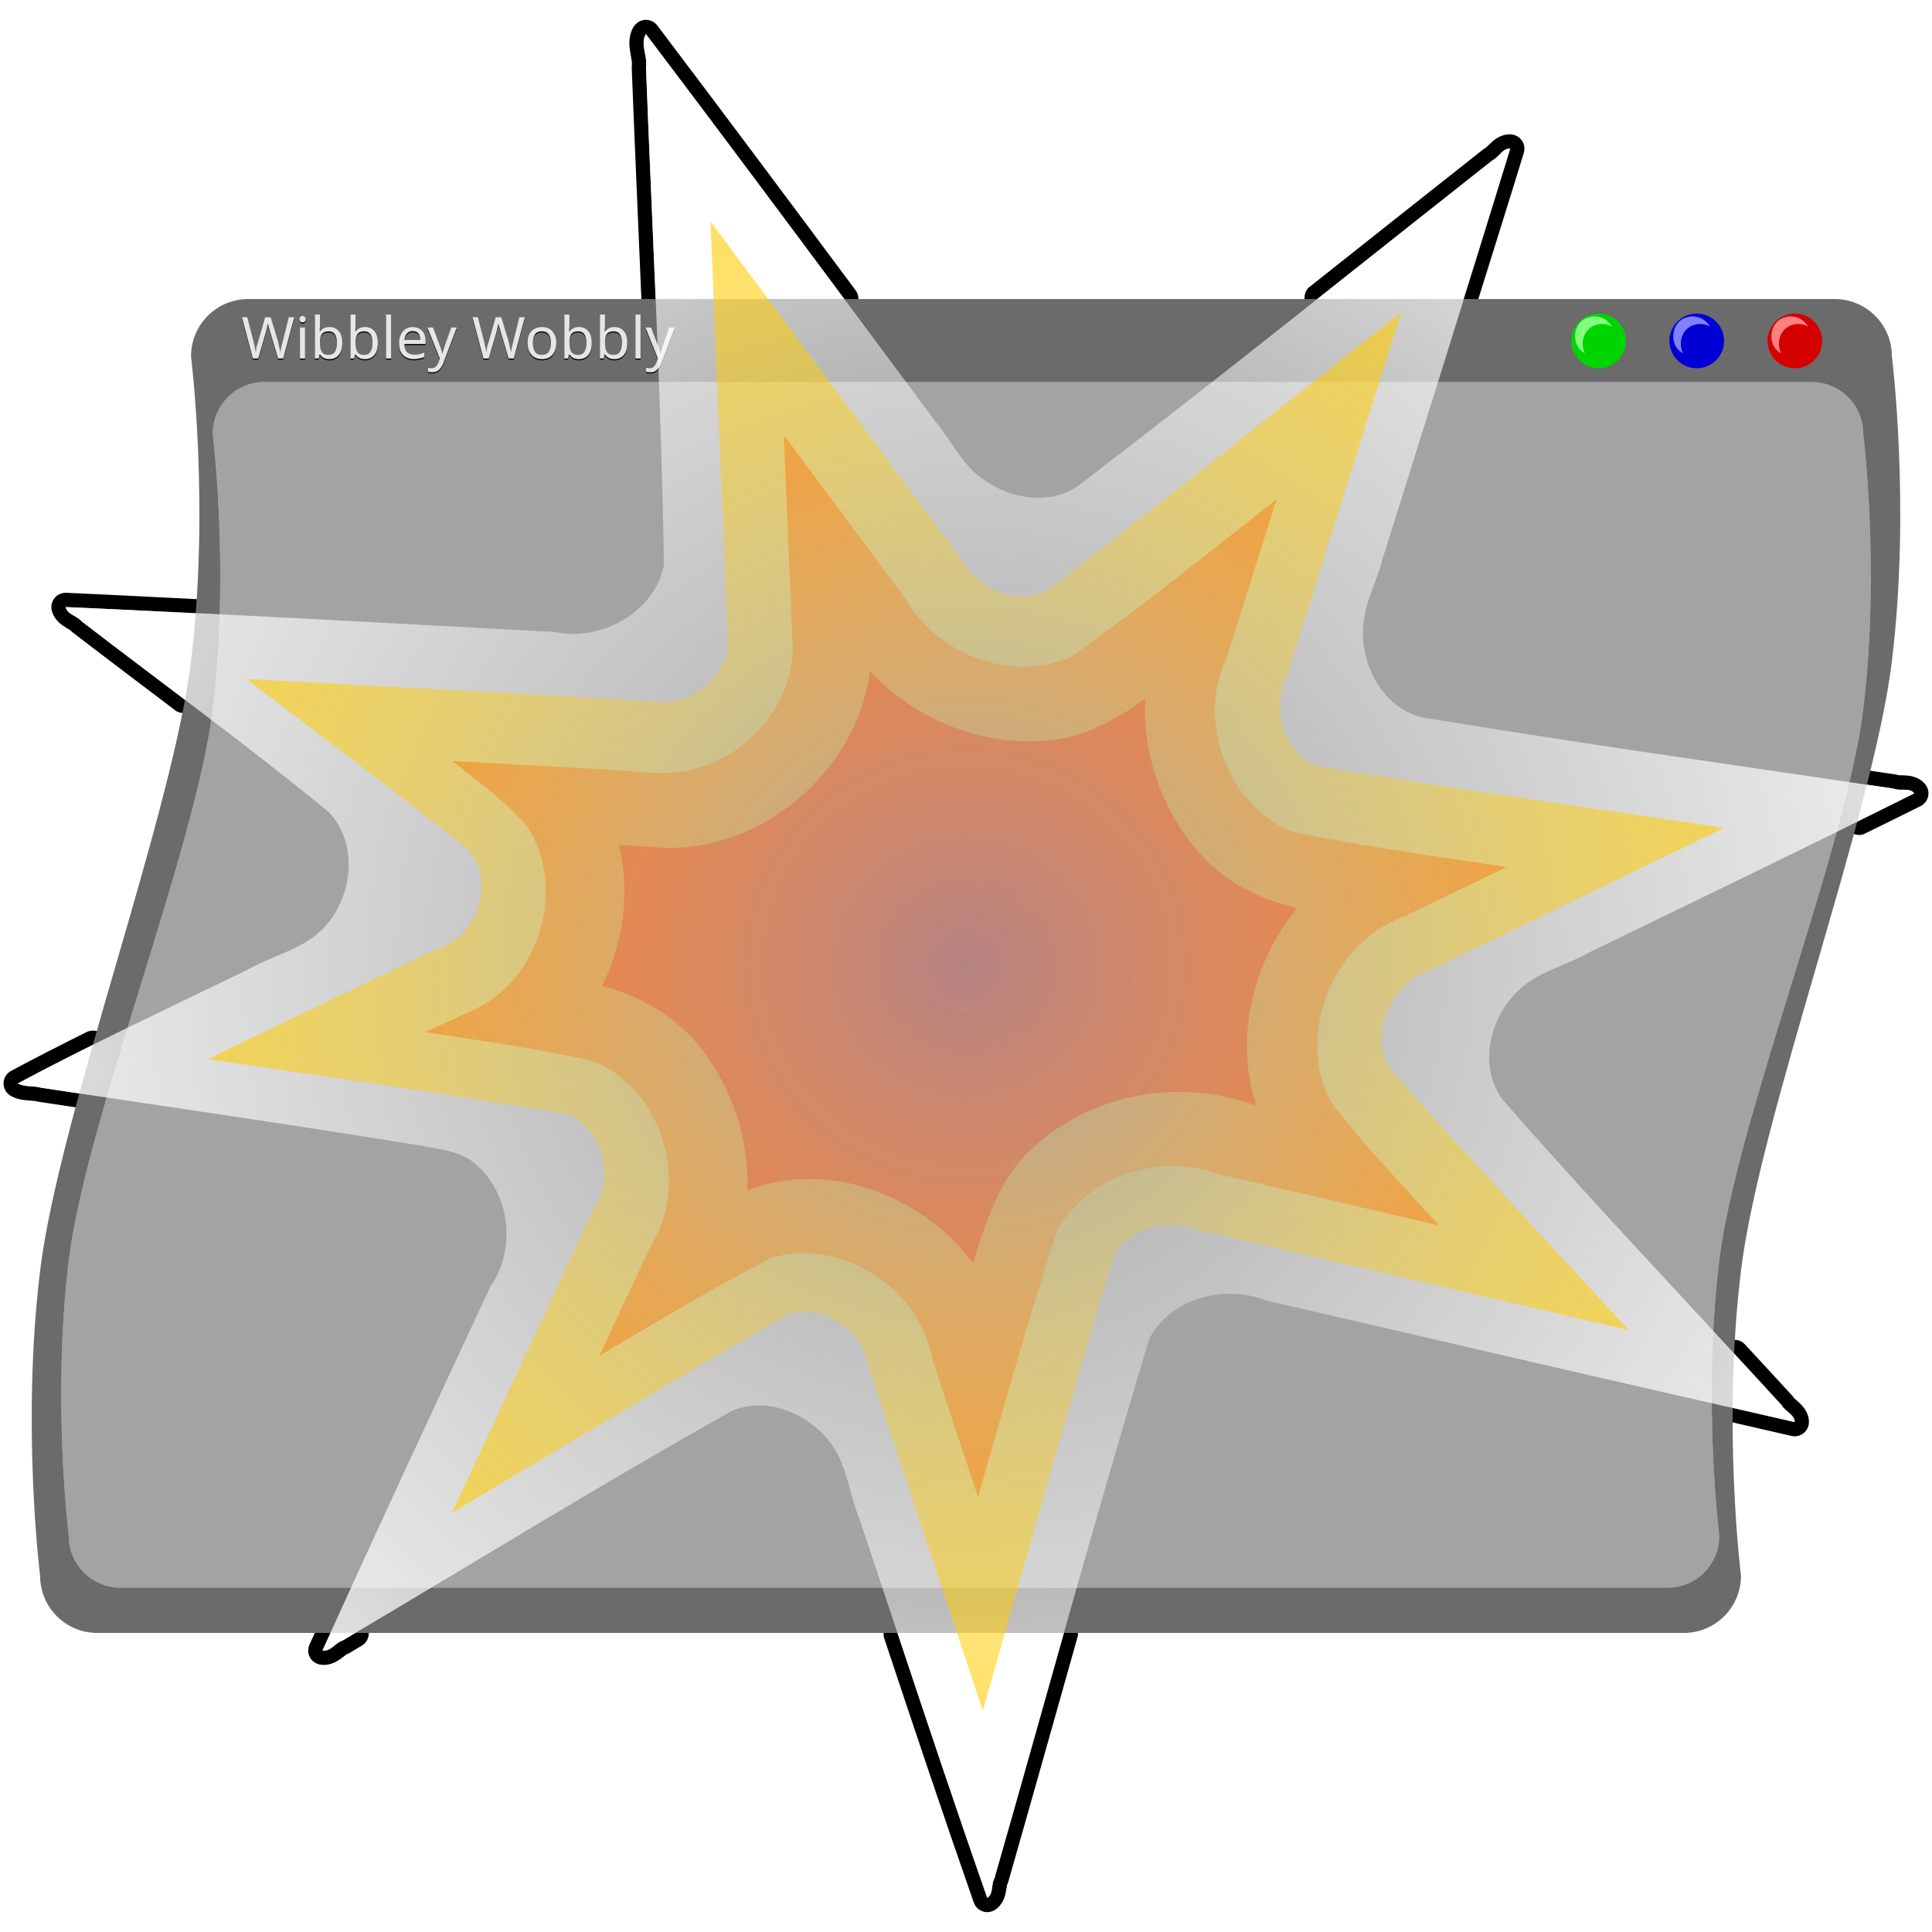
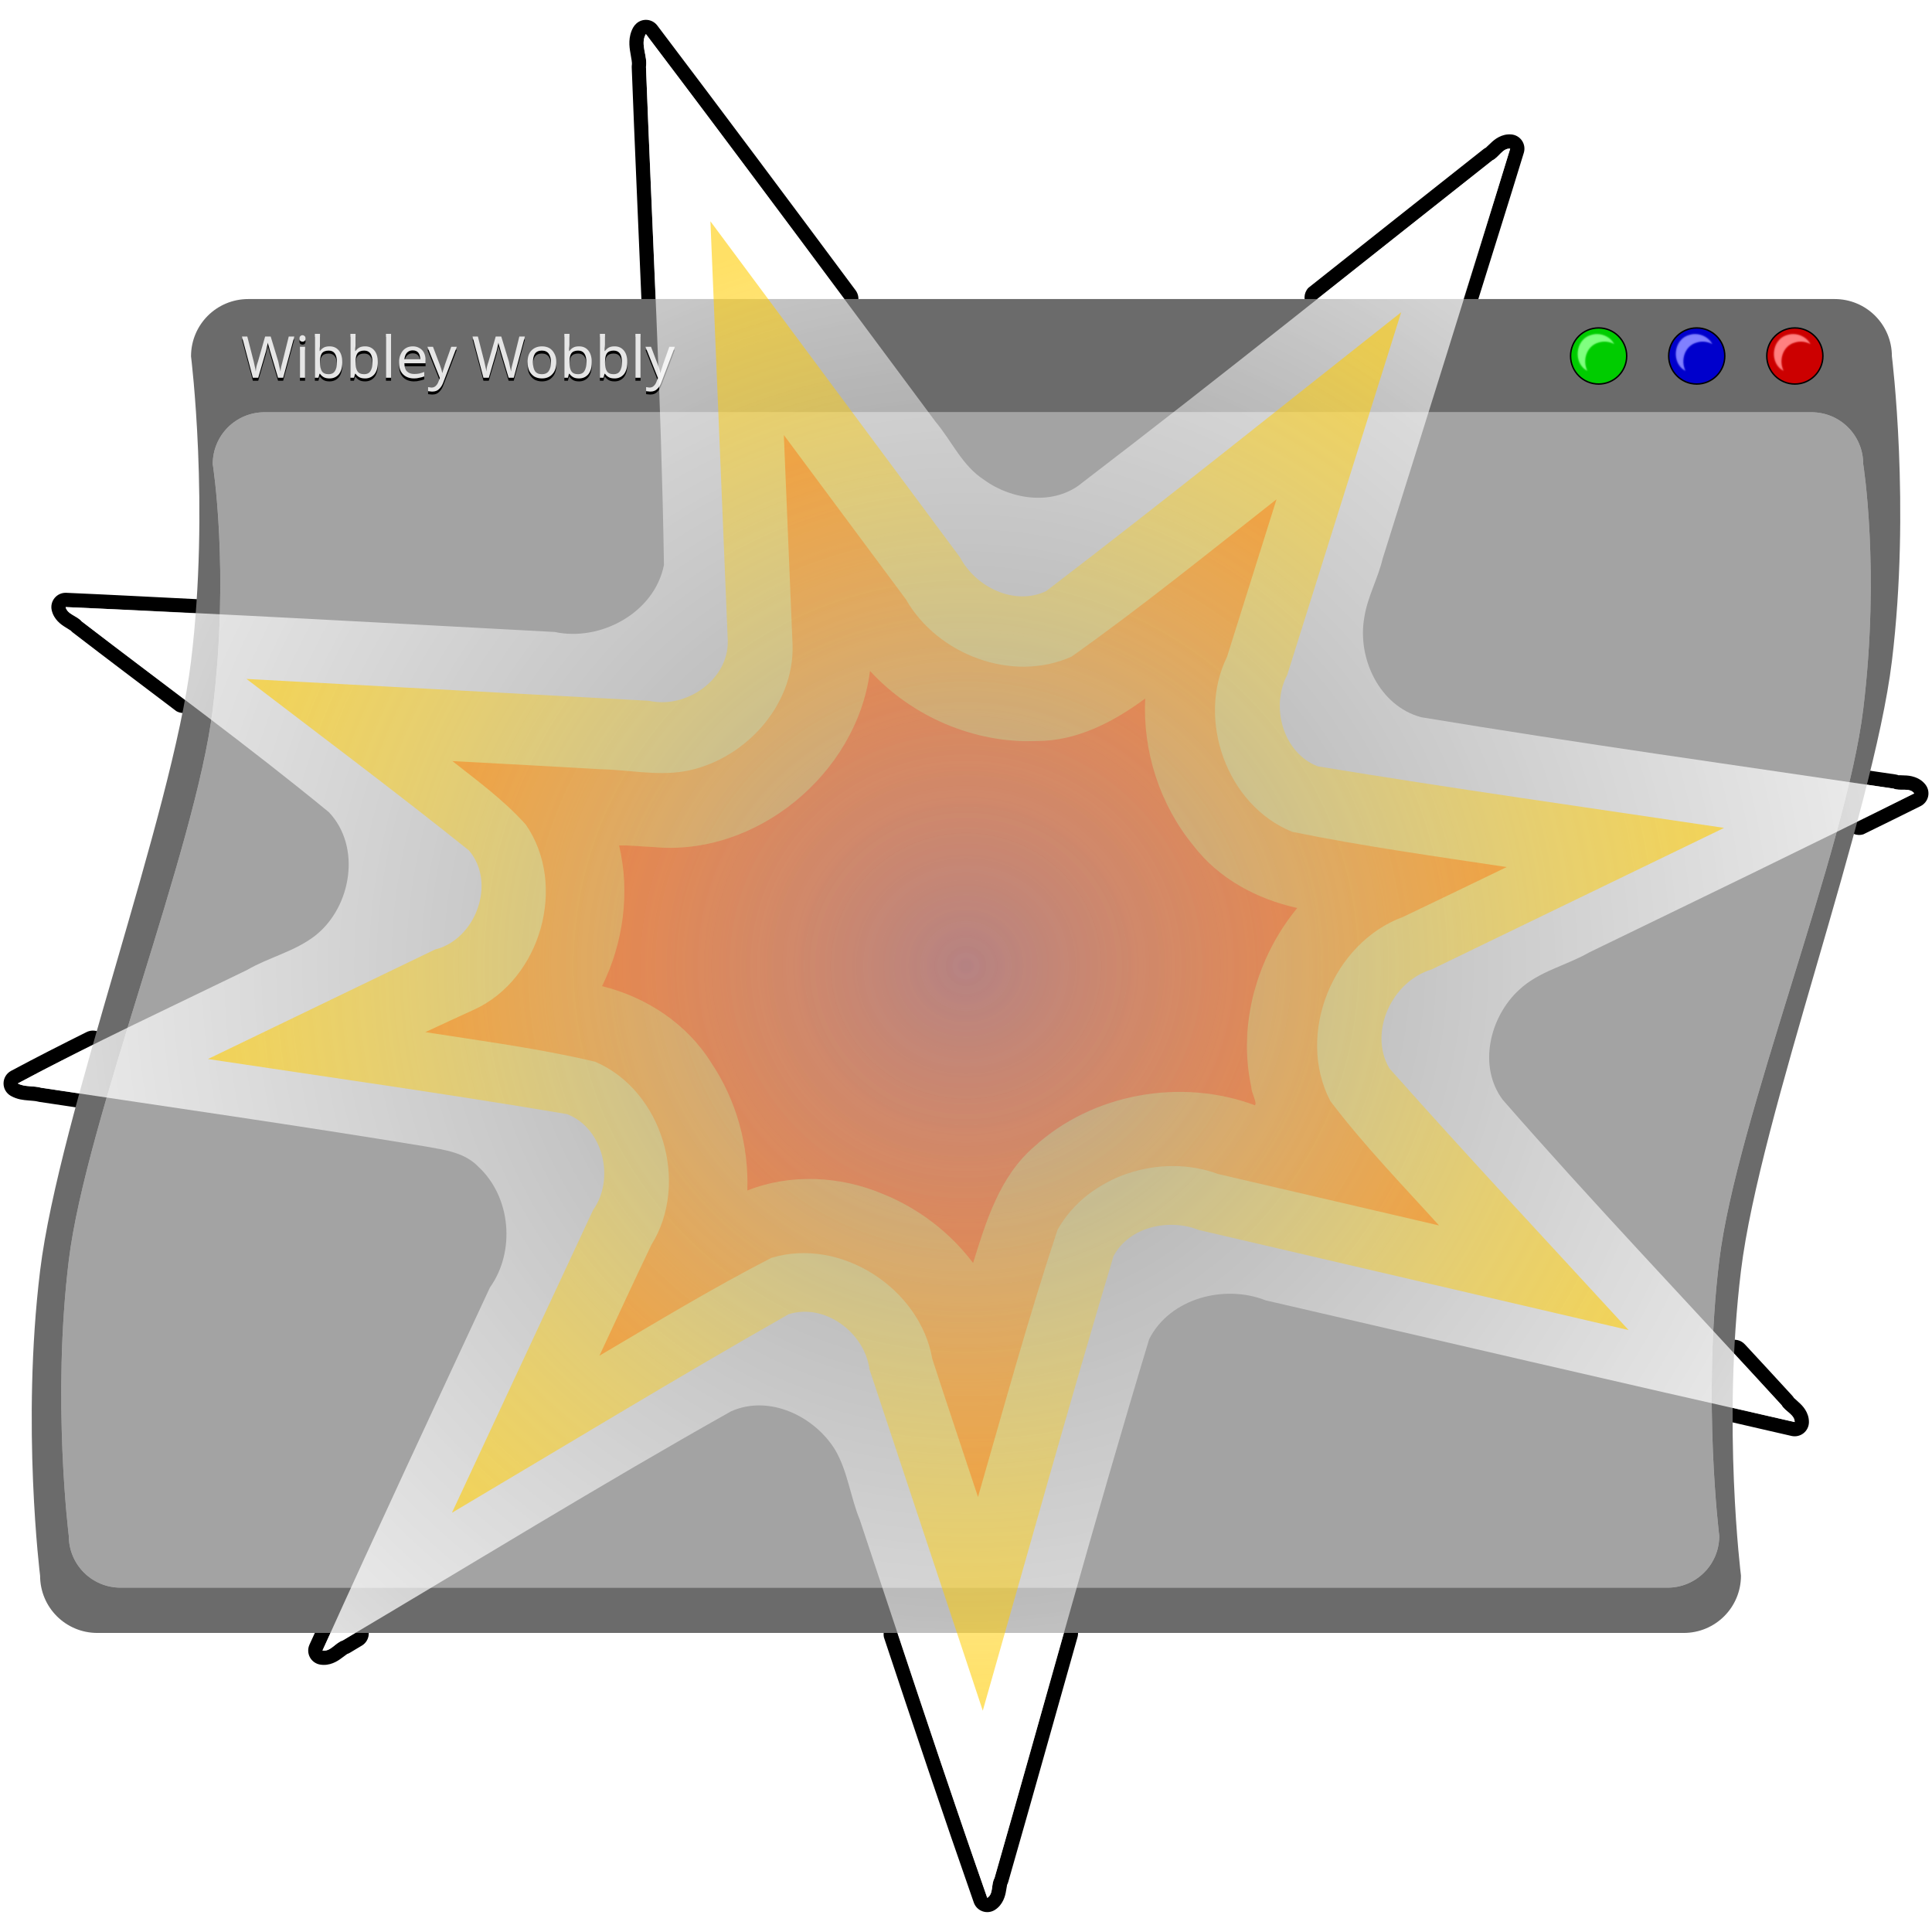
<svg xmlns="http://www.w3.org/2000/svg" xmlns:xlink="http://www.w3.org/1999/xlink" width="512" height="512" viewBox="0 0 135.467 135.467" version="1.1" id="svg5">&gt;
  <defs id="defs2">
    <linearGradient id="linearGradient32">
      <stop style="stop-color:#ff6600;stop-opacity:0;" offset="0" id="stop34" />
      <stop style="stop-color:#ff6600;stop-opacity:1;" offset="1" id="stop33" />
    </linearGradient>
    <linearGradient id="linearGradient30">
      <stop style="stop-color:#ffcc00;stop-opacity:0;" offset="0" id="stop32" />
      <stop style="stop-color:#ffcc00;stop-opacity:1;" offset="1" id="stop31" />
    </linearGradient>
    <linearGradient id="linearGradient29">
      <stop style="stop-color:#ffffff;stop-opacity:0;" offset="0" id="stop30" />
      <stop style="stop-color:#ffffff;stop-opacity:1;" offset="1" id="stop29" />
    </linearGradient>
    <linearGradient id="linearGradient7162">
      <stop style="stop-color:#000000;stop-opacity:1;" offset="0" id="stop7158" />
      <stop style="stop-color:#000000;stop-opacity:0;" offset="1" id="stop7160" />
    </linearGradient>
    <linearGradient xlink:href="#linearGradient7162" id="linearGradient7164" x1="2.355" y1="7.981" x2="64.85" y2="7.981" gradientUnits="userSpaceOnUse" />
    <radialGradient xlink:href="#linearGradient29" id="radialGradient30" cx="67.733" cy="67.733" fx="67.733" fy="67.733" r="66.487" gradientTransform="matrix(1,0,0,0.9827691,0,1.167104)" gradientUnits="userSpaceOnUse" />
    <radialGradient xlink:href="#linearGradient30" id="radialGradient32" cx="67.733" cy="67.733" fx="67.733" fy="67.733" r="53.153" gradientTransform="matrix(1,0,0,0.9823677,0,1.194294)" gradientUnits="userSpaceOnUse" />
    <radialGradient xlink:href="#linearGradient32" id="radialGradient34" cx="67.733" cy="67.733" fx="67.733" fy="67.733" r="37.911" gradientTransform="matrix(1,0,0,0.9820385,0,1.216589)" gradientUnits="userSpaceOnUse" />
+     <filter style="color-interpolation-filters:sRGB" id="filter6" x="-0.01" y="-0.063" width="1.02" height="1.127">
+       <feGaussianBlur stdDeviation="0.068" id="feGaussianBlur6" />
+     </filter>
  </defs>
  <g id="layer1">
    <path id="path1" style="display:inline;opacity:1;fill:#000000;fill-opacity:1;stroke-linecap:round;stroke-linejoin:round;paint-order:fill markers stroke" d="M 45.388 1.396 A 1 1 0 0 0 44.625 1.646 L 44.608 1.664 A 1 1 0 0 0 44.396 1.928 C 44.031 2.592 44.122 3.267 44.201 3.705 C 44.28 4.143 44.325 4.424 44.308 4.523 A 1 1 0 0 0 44.295 4.725 C 44.501 10.157 44.75 15.585 44.975 21.01 A 1 1 0 0 0 45.973 21.969 L 46.015 21.969 C 45.78 16.208 45.513 10.447 45.295 4.687 C 45.42 3.925 44.884 3.116 45.272 2.41 L 45.291 2.393 C 50.159 8.82 54.976 15.285 59.787 21.755 A 1 1 0 0 0 60.004 20.371 C 55.388 14.163 50.761 7.96 46.088 1.789 A 1 1 0 0 0 45.388 1.396 z M 105.986 9.428 C 105.293 9.361 104.781 9.784 104.539 10.022 C 104.296 10.259 104.153 10.367 104.221 10.336 A 1 1 0 0 0 104.019 10.459 C 99.917 13.694 95.83 16.943 91.738 20.184 A 1 1 0 0 0 91.693 21.496 C 96.009 18.08 100.317 14.653 104.64 11.245 C 105.096 11.035 105.364 10.372 105.89 10.423 C 104.713 14.278 103.495 18.12 102.298 21.969 L 102.609 21.969 A 1 1 0 0 0 103.564 21.265 C 104.655 17.754 105.769 14.243 106.846 10.715 A 1 1 0 0 0 105.986 9.428 z M 4.645 41.566 A 1 1 0 0 0 3.627 42.791 C 3.778 43.443 4.284 43.795 4.567 43.967 C 4.849 44.138 4.986 44.242 4.953 44.203 A 1 1 0 0 0 5.115 44.357 C 7.523 46.21 9.948 48.034 12.362 49.862 A 1 1 0 0 0 13.66 49.592 C 11.014 47.584 8.356 45.591 5.724 43.566 C 5.401 43.175 4.72 43.08 4.601 42.566 C 7.969 42.712 11.336 42.889 14.703 43.056 A 1 1 0 0 0 13.758 42.01 C 10.724 41.861 7.688 41.698 4.645 41.566 z M 131.031 54.027 A 1 1 0 0 0 129.916 54.771 C 129.908 54.804 129.898 54.838 129.89 54.87 C 130.849 55.011 131.808 55.15 132.767 55.293 C 133.231 55.495 133.887 55.189 134.22 55.627 C 132.639 56.42 131.042 57.193 129.455 57.977 A 1 1 0 0 0 130.66 58.498 C 131.988 57.841 133.331 57.192 134.668 56.522 A 1 1 0 0 0 135.016 55.024 C 134.59 54.462 133.895 54.375 133.557 54.371 C 133.218 54.366 133.072 54.335 133.168 54.377 A 1 1 0 0 0 132.914 54.303 C 132.284 54.209 131.657 54.119 131.031 54.027 z M 6.815 72.31 A 1 1 0 0 0 6.066 72.369 C 4.296 73.251 2.526 74.148 0.774 75.088 A 1 1 0 0 0 0.758 76.84 C 1.219 77.099 1.651 77.132 1.971 77.158 C 2.291 77.184 2.52 77.203 2.621 77.232 A 1 1 0 0 0 2.754 77.262 C 3.646 77.396 4.538 77.528 5.428 77.66 A 1 1 0 0 0 6.541 76.935 C 6.552 76.897 6.562 76.859 6.573 76.821 C 5.35 76.638 4.126 76.457 2.904 76.273 C 2.364 76.115 1.721 76.235 1.247 75.968 C 3.278 74.879 5.336 73.843 7.402 72.823 A 1 1 0 0 0 6.815 72.31 z M 121.268 94 A 1 1 0 0 0 121.036 94.316 C 122.332 95.719 123.637 97.116 124.924 98.528 C 125.166 98.97 125.84 99.184 125.838 99.71 C 124.06 99.309 122.287 98.889 120.51 98.484 C 120.509 98.556 120.504 98.634 120.504 98.705 A 1 1 0 0 0 121.283 99.687 C 122.722 100.015 124.164 100.357 125.617 100.685 A 1 1 0 0 0 126.838 99.715 C 126.841 99.024 126.385 98.558 126.133 98.336 C 125.881 98.115 125.766 97.984 125.801 98.047 A 1 1 0 0 0 125.662 97.856 C 124.56 96.646 123.447 95.455 122.346 94.262 A 1 1 0 0 0 121.268 94 z M 23.174 113.498 A 1 1 0 0 0 22.264 114.086 C 22.081 114.489 21.889 114.898 21.699 115.319 A 1 1 0 0 0 22.435 116.715 C 23.117 116.835 23.668 116.478 23.943 116.267 C 24.218 116.056 24.37 115.967 24.318 115.983 A 1 1 0 0 0 24.535 115.886 C 24.836 115.708 25.129 115.529 25.418 115.357 A 1 1 0 0 0 25.715 114.016 C 25.151 114.351 24.59 114.691 24.025 115.026 C 23.514 115.183 23.169 115.829 22.611 115.73 C 22.947 114.984 23.294 114.243 23.632 113.498 L 23.174 113.498 z M 74.862 113.561 C 73.153 119.604 71.463 125.653 69.731 131.69 C 69.478 132.121 69.677 132.787 69.224 133.074 C 66.964 126.62 64.801 120.133 62.644 113.644 A 1 1 0 0 0 61.981 114.815 C 64.044 121.02 66.117 127.225 68.281 133.404 A 1 1 0 0 0 69.76 133.918 C 70.338 133.552 70.492 132.91 70.541 132.584 C 70.59 132.258 70.639 132.119 70.594 132.197 A 1 1 0 0 0 70.693 131.965 C 72.336 126.237 73.94 120.499 75.559 114.77 A 1 1 0 0 0 74.862 113.561 z " />
-     <g id="g27" style="display:inline">
-       <path id="rect18" style="fill:#6b6b6b;fill-opacity:1;stroke-width:1.323;stroke-linecap:round;stroke-linejoin:round;stroke-miterlimit:12;stroke-dasharray:3.969, 3.969;paint-order:markers stroke fill" d="m 17.412,20.968 c -2.226,0 -4.018,1.792 -4.018,4.018 0,0 1.32,10.552 0,21.373 -1.32,10.822 -9.264,31.926 -10.583,42.748 -1.32,10.822 0,21.373 0,21.373 0,2.226 1.792,4.018 4.018,4.018 H 118.054 c 2.226,0 4.018,-1.792 4.018,-4.018 0,0 -1.32,-10.552 0,-21.373 1.32,-10.822 9.264,-31.926 10.583,-42.748 1.32,-10.822 0,-21.373 0,-21.373 0,-2.226 -1.792,-4.018 -4.018,-4.018 z m 1.136,5.821 H 127.013 c 2.012,0 3.631,1.62 3.631,3.631 0,0 1.193,9.537 0,19.318 -1.193,9.781 -8.902,28.855 -10.094,38.636 -1.193,9.781 0,19.318 0,19.318 0,2.012 -1.62,3.631 -3.631,3.631 H 8.454 c -2.012,0 -3.631,-1.62 -3.631,-3.631 0,0 -1.193,-9.537 0,-19.318 1.193,-9.781 8.902,-28.855 10.094,-38.636 1.193,-9.781 0,-19.318 0,-19.318 0,-2.012 1.62,-3.631 3.631,-3.631 z" />
-       <text xml:space="preserve" style="font-size:4.053px;line-height:1.25;font-family:'Adwaita Sans';-inkscape-font-specification:'Adwaita Sans, @opsz=32';font-variation-settings:'opsz' 32;text-orientation:upright;fill:#000000;stroke-width:0.265" x="16.919" y="25.219" id="text21">
-         <tspan id="tspan21" style="fill:#000000;stroke-width:0.265" x="16.919" y="25.219">Wibbley Wobbly</tspan>
-       </text>
-       <text xml:space="preserve" style="font-size:4.053px;line-height:1.25;font-family:'Adwaita Sans';-inkscape-font-specification:'Adwaita Sans, @opsz=32';font-variation-settings:'opsz' 32;text-orientation:upright;stroke-width:0.265" x="16.919" y="25.136" id="text20">
-         <tspan id="tspan20" style="fill:#e6e6e6;stroke-width:0.265" x="16.919" y="25.136">Wibbley Wobbly</tspan>
-       </text>
-       <g id="g26" transform="translate(148.8929,-0.1590034)">
-         <circle style="fill:#00d400;stroke-width:1.323;stroke-linecap:round;stroke-linejoin:round;stroke-miterlimit:12;stroke-dasharray:3.969, 3.969;paint-order:markers stroke fill" id="path19" cx="-36.801" cy="24.062" r="1.917" />
-         <circle style="fill:#0000d4;stroke-width:1.323;stroke-linecap:round;stroke-linejoin:round;stroke-miterlimit:12;stroke-dasharray:3.969, 3.969;paint-order:markers stroke fill" id="circle19" cx="-29.922" cy="24.062" r="1.917" />
-         <circle style="fill:#d40000;stroke-width:1.323;stroke-linecap:round;stroke-linejoin:round;stroke-miterlimit:12;stroke-dasharray:3.969, 3.969;paint-order:markers stroke fill" id="circle20" cx="-23.043" cy="24.062" r="1.917" />
-       </g>
-       <g id="g25" transform="translate(148.6011,-0.492347)">
-         <path id="circle21" style="fill:#80ff80;stroke-width:1.323;stroke-linecap:round;stroke-linejoin:round;stroke-miterlimit:12;stroke-dasharray:3.969, 3.969;paint-order:markers stroke fill" d="m -36.8,22.681 c -0.144,-8.1e-5 -0.29,0.022 -0.43,0.069 -1.12,0.319 -1.252,2.004 -0.245,2.508 -0.358,-0.703 -0.078,-1.736 0.774,-1.979 0.374,-0.124 0.78,-0.076 1.112,0.107 -0.24,-0.444 -0.719,-0.706 -1.211,-0.706 z" />
-         <path id="circle22" style="fill:#8080ff;stroke-width:1.323;stroke-linecap:round;stroke-linejoin:round;stroke-miterlimit:12;stroke-dasharray:3.969, 3.969;paint-order:markers stroke fill" d="m -29.92,22.681 c -0.145,-1.78e-4 -0.29,0.022 -0.431,0.069 -1.118,0.319 -1.249,2.007 -0.243,2.509 -0.358,-0.703 -0.078,-1.738 0.772,-1.98 0.374,-0.124 0.78,-0.076 1.112,0.107 -0.24,-0.443 -0.718,-0.705 -1.209,-0.705 z" />
-         <path id="circle23" style="fill:#ff8080;stroke-width:1.323;stroke-linecap:round;stroke-linejoin:round;stroke-miterlimit:12;stroke-dasharray:3.969, 3.969;paint-order:markers stroke fill" d="m -23.041,22.681 c -0.145,-2.27e-4 -0.29,0.022 -0.431,0.069 -1.118,0.319 -1.25,2.008 -0.243,2.51 -0.358,-0.703 -0.079,-1.738 0.772,-1.981 0.375,-0.125 0.782,-0.076 1.114,0.109 -0.241,-0.443 -0.72,-0.706 -1.212,-0.707 z" />
-       </g>
-       <path id="path26" style="display:inline;opacity:0.4;fill:#1a1a1a;stroke-width:1.323;stroke-linecap:round;stroke-linejoin:round;stroke-miterlimit:12;stroke-dasharray:3.969, 3.969;paint-order:markers stroke fill" d="M 18.548,26.789 H 127.013 c 2.012,0 3.631,1.62 3.631,3.631 0,0 1.193,9.537 0,19.318 -1.193,9.781 -8.902,28.855 -10.095,38.636 -1.193,9.781 0,19.318 0,19.318 0,2.012 -1.62,3.631 -3.631,3.631 H 8.454 c -2.012,0 -3.631,-1.62 -3.631,-3.631 0,0 -1.193,-9.537 0,-19.318 1.193,-9.781 8.902,-28.855 10.095,-38.636 1.193,-9.781 0,-19.318 0,-19.318 0,-2.012 1.62,-3.631 3.631,-3.631 z" />
+     <path id="rect18" style="fill:#6b6b6b;fill-opacity:1;stroke-width:1.323;stroke-linecap:round;stroke-linejoin:round;stroke-miterlimit:12;stroke-dasharray:3.969, 3.969;paint-order:markers stroke fill" d="m 17.412,20.968 c -2.226,0 -4.018,1.792 -4.018,4.018 0,0 1.32,10.552 0,21.373 -1.32,10.822 -9.264,31.926 -10.583,42.748 -1.32,10.822 0,21.373 0,21.373 0,2.226 1.792,4.018 4.018,4.018 H 118.054 c 2.226,0 4.018,-1.792 4.018,-4.018 0,0 -1.32,-10.552 0,-21.373 1.32,-10.822 9.264,-31.926 10.583,-42.748 1.32,-10.822 0,-21.373 0,-21.373 0,-2.226 -1.792,-4.018 -4.018,-4.018 z m 1.136,7.938 H 127.013 c 2.012,0 3.631,1.62 3.631,3.631 0,0 1.193,7.42 0,17.201 -1.193,9.781 -8.902,28.855 -10.094,38.636 -1.193,9.781 0,19.318 0,19.318 0,2.012 -1.62,3.631 -3.631,3.631 H 8.454 c -2.012,0 -3.631,-1.62 -3.631,-3.631 0,0 -1.193,-9.537 0,-19.318 1.193,-9.781 8.902,-28.855 10.094,-38.636 1.193,-9.781 0,-17.201 0,-17.201 0,-2.012 1.62,-3.631 3.631,-3.631 z" />
+     <text xml:space="preserve" style="font-size:4.053px;line-height:1.25;font-family:'Adwaita Sans';-inkscape-font-specification:'Adwaita Sans, @opsz=32';font-variation-settings:'opsz' 32;text-orientation:upright;fill:#000000;stroke-width:0.265" x="16.919" y="26.696" id="text21">
+       <tspan id="tspan21" style="fill:#000000;stroke-width:0.265" x="16.919" y="26.696">Wibbley Wobbly</tspan>
+     </text>
+     <text xml:space="preserve" style="font-size:4.053px;line-height:1.25;font-family:'Adwaita Sans';-inkscape-font-specification:'Adwaita Sans, @opsz=32';font-variation-settings:'opsz' 32;text-orientation:upright;stroke-width:0.265" x="16.919" y="26.488" id="text20">
+       <tspan id="tspan20" style="fill:#e6e6e6;stroke-width:0.265" x="16.919" y="26.488">Wibbley Wobbly</tspan>
+     </text>
+     <circle style="fill:#00cc00;fill-opacity:1;stroke-width:0.2;stroke-linecap:round;stroke-linejoin:round;stroke-miterlimit:12;stroke-dasharray:none;paint-order:markers stroke fill;stroke:#000000;stroke-opacity:1;stroke-dashoffset:0" id="path19" cx="112.092" cy="24.961" r="1.917" />
+     <circle style="fill:#0000cc;fill-opacity:1;stroke-width:0.2;stroke-linecap:round;stroke-linejoin:round;stroke-miterlimit:12;stroke-dasharray:none;paint-order:markers stroke fill;stroke:#000000;stroke-opacity:1;stroke-dashoffset:0" id="circle19" cx="118.971" cy="24.961" r="1.917" />
+     <circle style="fill:#cc0000;fill-opacity:1;stroke-width:0.2;stroke-linecap:round;stroke-linejoin:round;stroke-miterlimit:12;stroke-dasharray:none;paint-order:markers stroke fill;stroke:#000000;stroke-opacity:1" id="circle20" cx="125.85" cy="24.961" r="1.917" />
+     <g id="g25" transform="translate(148.7781,0.7429372)" style="filter:url(#filter6)">
+       <path id="circle21" style="fill:#80ff80;stroke-width:1.323;stroke-linecap:round;stroke-linejoin:round;stroke-miterlimit:12;stroke-dasharray:3.969, 3.969;paint-order:markers stroke fill" d="m -36.8,22.681 c -0.144,-8.1e-5 -0.29,0.022 -0.43,0.069 -1.12,0.319 -1.252,2.004 -0.245,2.508 -0.358,-0.703 -0.078,-1.736 0.774,-1.979 0.374,-0.124 0.78,-0.076 1.112,0.107 -0.24,-0.444 -0.719,-0.706 -1.211,-0.706 z" />
+       <path id="circle22" style="fill:#8080ff;stroke-width:1.323;stroke-linecap:round;stroke-linejoin:round;stroke-miterlimit:12;stroke-dasharray:3.969, 3.969;paint-order:markers stroke fill" d="m -29.92,22.681 c -0.145,-1.78e-4 -0.29,0.022 -0.431,0.069 -1.118,0.319 -1.249,2.007 -0.243,2.509 -0.358,-0.703 -0.078,-1.738 0.772,-1.98 0.374,-0.124 0.78,-0.076 1.112,0.107 -0.24,-0.443 -0.718,-0.705 -1.209,-0.705 z" />
+       <path id="circle23" style="fill:#ff8080;stroke-width:1.323;stroke-linecap:round;stroke-linejoin:round;stroke-miterlimit:12;stroke-dasharray:3.969, 3.969;paint-order:markers stroke fill" d="m -23.041,22.681 c -0.145,-2.27e-4 -0.29,0.022 -0.431,0.069 -1.118,0.319 -1.25,2.008 -0.243,2.51 -0.358,-0.703 -0.079,-1.738 0.772,-1.981 0.375,-0.125 0.782,-0.076 1.114,0.109 -0.241,-0.443 -0.72,-0.706 -1.212,-0.707 z" />
    </g>
+     <path id="path26" style="display:inline;opacity:0.4;fill:#1a1a1a;stroke-width:1.323;stroke-linecap:round;stroke-linejoin:round;stroke-miterlimit:12;stroke-dasharray:3.969, 3.969;paint-order:markers stroke fill" d="M 18.548,28.906 H 127.013 c 2.012,0 3.631,1.62 3.631,3.631 0,0 1.193,7.42 0,17.201 -1.193,9.781 -8.902,28.855 -10.095,38.636 -1.193,9.781 0,19.318 0,19.318 0,2.012 -1.62,3.631 -3.631,3.631 H 8.454 c -2.012,0 -3.631,-1.62 -3.631,-3.631 0,0 -1.193,-9.537 0,-19.318 1.193,-9.781 8.902,-28.855 10.095,-38.636 1.193,-9.781 0,-17.201 0,-17.201 0,-2.012 1.62,-3.631 3.631,-3.631 z" />
    <path id="rect3071-6" style="display:inline;opacity:0.8;fill:url(#radialGradient30);stroke:none;stroke-width:0.6;stroke-linecap:round;stroke-linejoin:round;stroke-dasharray:none;stroke-opacity:1;paint-order:fill markers stroke" d="m 45.272,2.41 c -0.388,0.706 0.148,1.515 0.023,2.277 0.441,11.641 1.078,23.279 1.26,34.927 -0.66,3.345 -4.439,5.39 -7.663,4.698 -11.429,-0.607 -22.857,-1.251 -34.291,-1.745 0.119,0.514 0.8,0.609 1.123,1 5.785,4.451 11.693,8.747 17.336,13.381 2.289,2.419 1.585,6.608 -0.908,8.617 -1.433,1.143 -3.278,1.542 -4.846,2.456 -5.37,2.615 -10.794,5.124 -16.059,7.949 0.474,0.266 1.117,0.146 1.657,0.305 8.993,1.354 17.999,2.639 26.972,4.118 1.297,0.236 2.715,0.412 3.672,1.423 2.286,2.116 2.605,5.935 0.807,8.455 -3.94,8.476 -7.9,16.942 -11.744,25.461 0.559,0.099 0.903,-0.547 1.415,-0.704 9.067,-5.37 18.043,-10.903 27.233,-16.068 2.658,-1.193 5.831,0.326 7.288,2.682 0.895,1.513 1.075,3.311 1.74,4.922 2.95,8.848 5.855,17.711 8.938,26.513 0.453,-0.287 0.254,-0.954 0.507,-1.385 3.613,-12.599 7.048,-25.25 10.845,-37.794 1.457,-2.88 5.283,-3.859 8.168,-2.721 12.361,2.861 24.718,5.741 37.094,8.536 0.002,-0.526 -0.672,-0.741 -0.914,-1.182 -6.511,-7.147 -13.201,-14.136 -19.559,-21.419 -1.752,-2.349 -0.909,-5.806 1.137,-7.695 1.383,-1.314 3.323,-1.713 4.944,-2.644 7.601,-3.689 15.235,-7.362 22.775,-11.142 -0.332,-0.438 -0.989,-0.132 -1.453,-0.335 -11.044,-1.639 -22.106,-3.182 -33.12,-5.006 -2.932,-0.788 -4.498,-4.144 -3.987,-6.998 0.218,-1.432 0.95,-2.708 1.284,-4.112 3.004,-9.578 6.015,-19.153 8.946,-28.754 -0.526,-0.051 -0.794,0.612 -1.25,0.822 -9.57,7.547 -19.066,15.184 -28.746,22.588 -1.954,1.639 -4.93,1.239 -6.886,-0.186 C 67.469,32.662 66.74,30.93 65.6,29.573 58.854,20.495 52.12,11.408 45.292,2.392 Z" />
    <path id="path864-6" style="display:inline;opacity:0.6;fill:url(#radialGradient32);fill-opacity:1;stroke:none;stroke-width:0.6;stroke-linecap:round;stroke-linejoin:round;stroke-dasharray:none;stroke-opacity:1;paint-order:fill markers stroke" d="m 51.03,44.956 c 0.044,2.737 -2.96,4.766 -5.526,4.181 -9.407,-0.511 -18.815,-1.022 -28.222,-1.533 5.215,3.992 10.478,7.923 15.602,12.03 1.944,2.291 0.461,6.251 -2.39,6.947 -5.304,2.558 -10.609,5.117 -15.913,7.675 8.397,1.268 16.811,2.448 25.183,3.864 2.551,0.991 3.368,4.552 1.826,6.715 -3.3,7.079 -6.601,14.158 -9.901,21.237 7.859,-4.656 15.664,-9.406 23.604,-13.92 2.552,-0.813 5.342,1.304 5.674,3.868 2.648,7.976 5.295,15.952 7.943,23.929 3.034,-10.629 5.995,-21.281 9.166,-31.87 1.11,-2.082 3.912,-2.666 5.995,-1.832 10.042,2.338 20.083,4.677 30.125,7.015 -5.608,-6.105 -11.275,-12.161 -16.781,-18.357 -1.484,-2.56 0.212,-6.109 2.962,-6.93 6.837,-3.308 13.674,-6.617 20.511,-9.925 -9.499,-1.419 -19.013,-2.756 -28.488,-4.315 -2.437,-0.934 -3.328,-4.182 -2.146,-6.402 2.665,-8.48 5.329,-16.96 7.994,-25.44 -8.286,6.533 -16.511,13.147 -24.893,19.553 -2.227,1.062 -4.949,-0.287 -6.039,-2.362 -5.834,-7.856 -11.669,-15.712 -17.503,-23.568 0.406,9.813 0.813,19.625 1.219,29.438 z" />
    <path id="path864-6-2" style="display:inline;opacity:0.4;fill:url(#radialGradient34);fill-opacity:1;stroke:none;stroke-width:0.6;stroke-linecap:round;stroke-linejoin:round;stroke-dasharray:none;stroke-opacity:1;paint-order:fill markers stroke" d="m 55.571,45.191 c 0.154,4.328 -3.453,8.189 -7.624,8.898 -1.941,0.318 -3.9,-0.116 -5.848,-0.153 -3.452,-0.205 -6.916,-0.382 -10.375,-0.569 1.781,1.405 3.638,2.763 5.15,4.462 2.924,4.238 1.047,10.817 -3.613,12.955 -1.147,0.528 -2.296,1.049 -3.438,1.586 3.981,0.629 7.994,1.143 11.914,2.079 4.719,2.025 6.634,8.521 3.932,12.844 -1.235,2.578 -2.429,5.175 -3.638,7.766 3.983,-2.348 7.941,-4.749 12.056,-6.861 4.855,-1.473 10.418,2.132 11.283,7.081 1.048,3.233 2.14,6.455 3.205,9.684 1.806,-6.258 3.525,-12.547 5.575,-18.731 2.138,-3.816 7.22,-5.41 11.255,-3.915 5.165,1.203 10.331,2.405 15.496,3.608 -2.59,-2.862 -5.292,-5.645 -7.623,-8.724 -2.44,-4.69 0.177,-11.107 5.107,-12.912 2.421,-1.161 4.844,-2.32 7.26,-3.493 C 100.62,60.037 95.581,59.34 90.602,58.324 86.01,56.468 83.875,50.443 86.04,46.043 87.196,42.366 88.351,38.689 89.506,35.011 84.757,38.741 80.061,42.548 75.134,46.042 70.986,47.901 65.737,45.912 63.522,42.028 60.668,38.187 57.815,34.345 54.961,30.504 c 0.203,4.896 0.406,9.791 0.61,14.687 z" />
    <path id="path864-6-2-3" style="display:inline;opacity:0.2;fill:#ff0000;fill-opacity:1;stroke:none;stroke-width:0.6;stroke-linecap:round;stroke-linejoin:round;stroke-dasharray:none;stroke-opacity:1;paint-order:fill markers stroke" d="m 60.992,47.119 c -0.942,7.141 -7.976,12.977 -15.202,12.272 -0.79,-0.029 -1.637,-0.13 -2.38,-0.11 0.781,3.295 0.302,6.84 -1.196,9.865 3.103,0.764 5.959,2.638 7.659,5.377 1.761,2.617 2.638,5.803 2.529,8.951 3.055,-1.205 6.537,-1.019 9.538,0.258 2.478,1.007 4.681,2.689 6.291,4.826 0.911,-2.937 1.868,-6.088 4.289,-8.16 4.09,-3.739 10.302,-4.83 15.469,-2.9 0.185,-0.16 -0.257,-0.89 -0.249,-1.266 -0.96,-4.39 0.383,-9.126 3.22,-12.565 -2.816,-0.618 -5.51,-2.055 -7.281,-4.376 -2.352,-2.862 -3.571,-6.618 -3.377,-10.314 -2.213,1.639 -4.8,2.992 -7.621,2.982 -4.363,0.175 -8.736,-1.708 -11.681,-4.916 z" />
  </g>
</svg>
